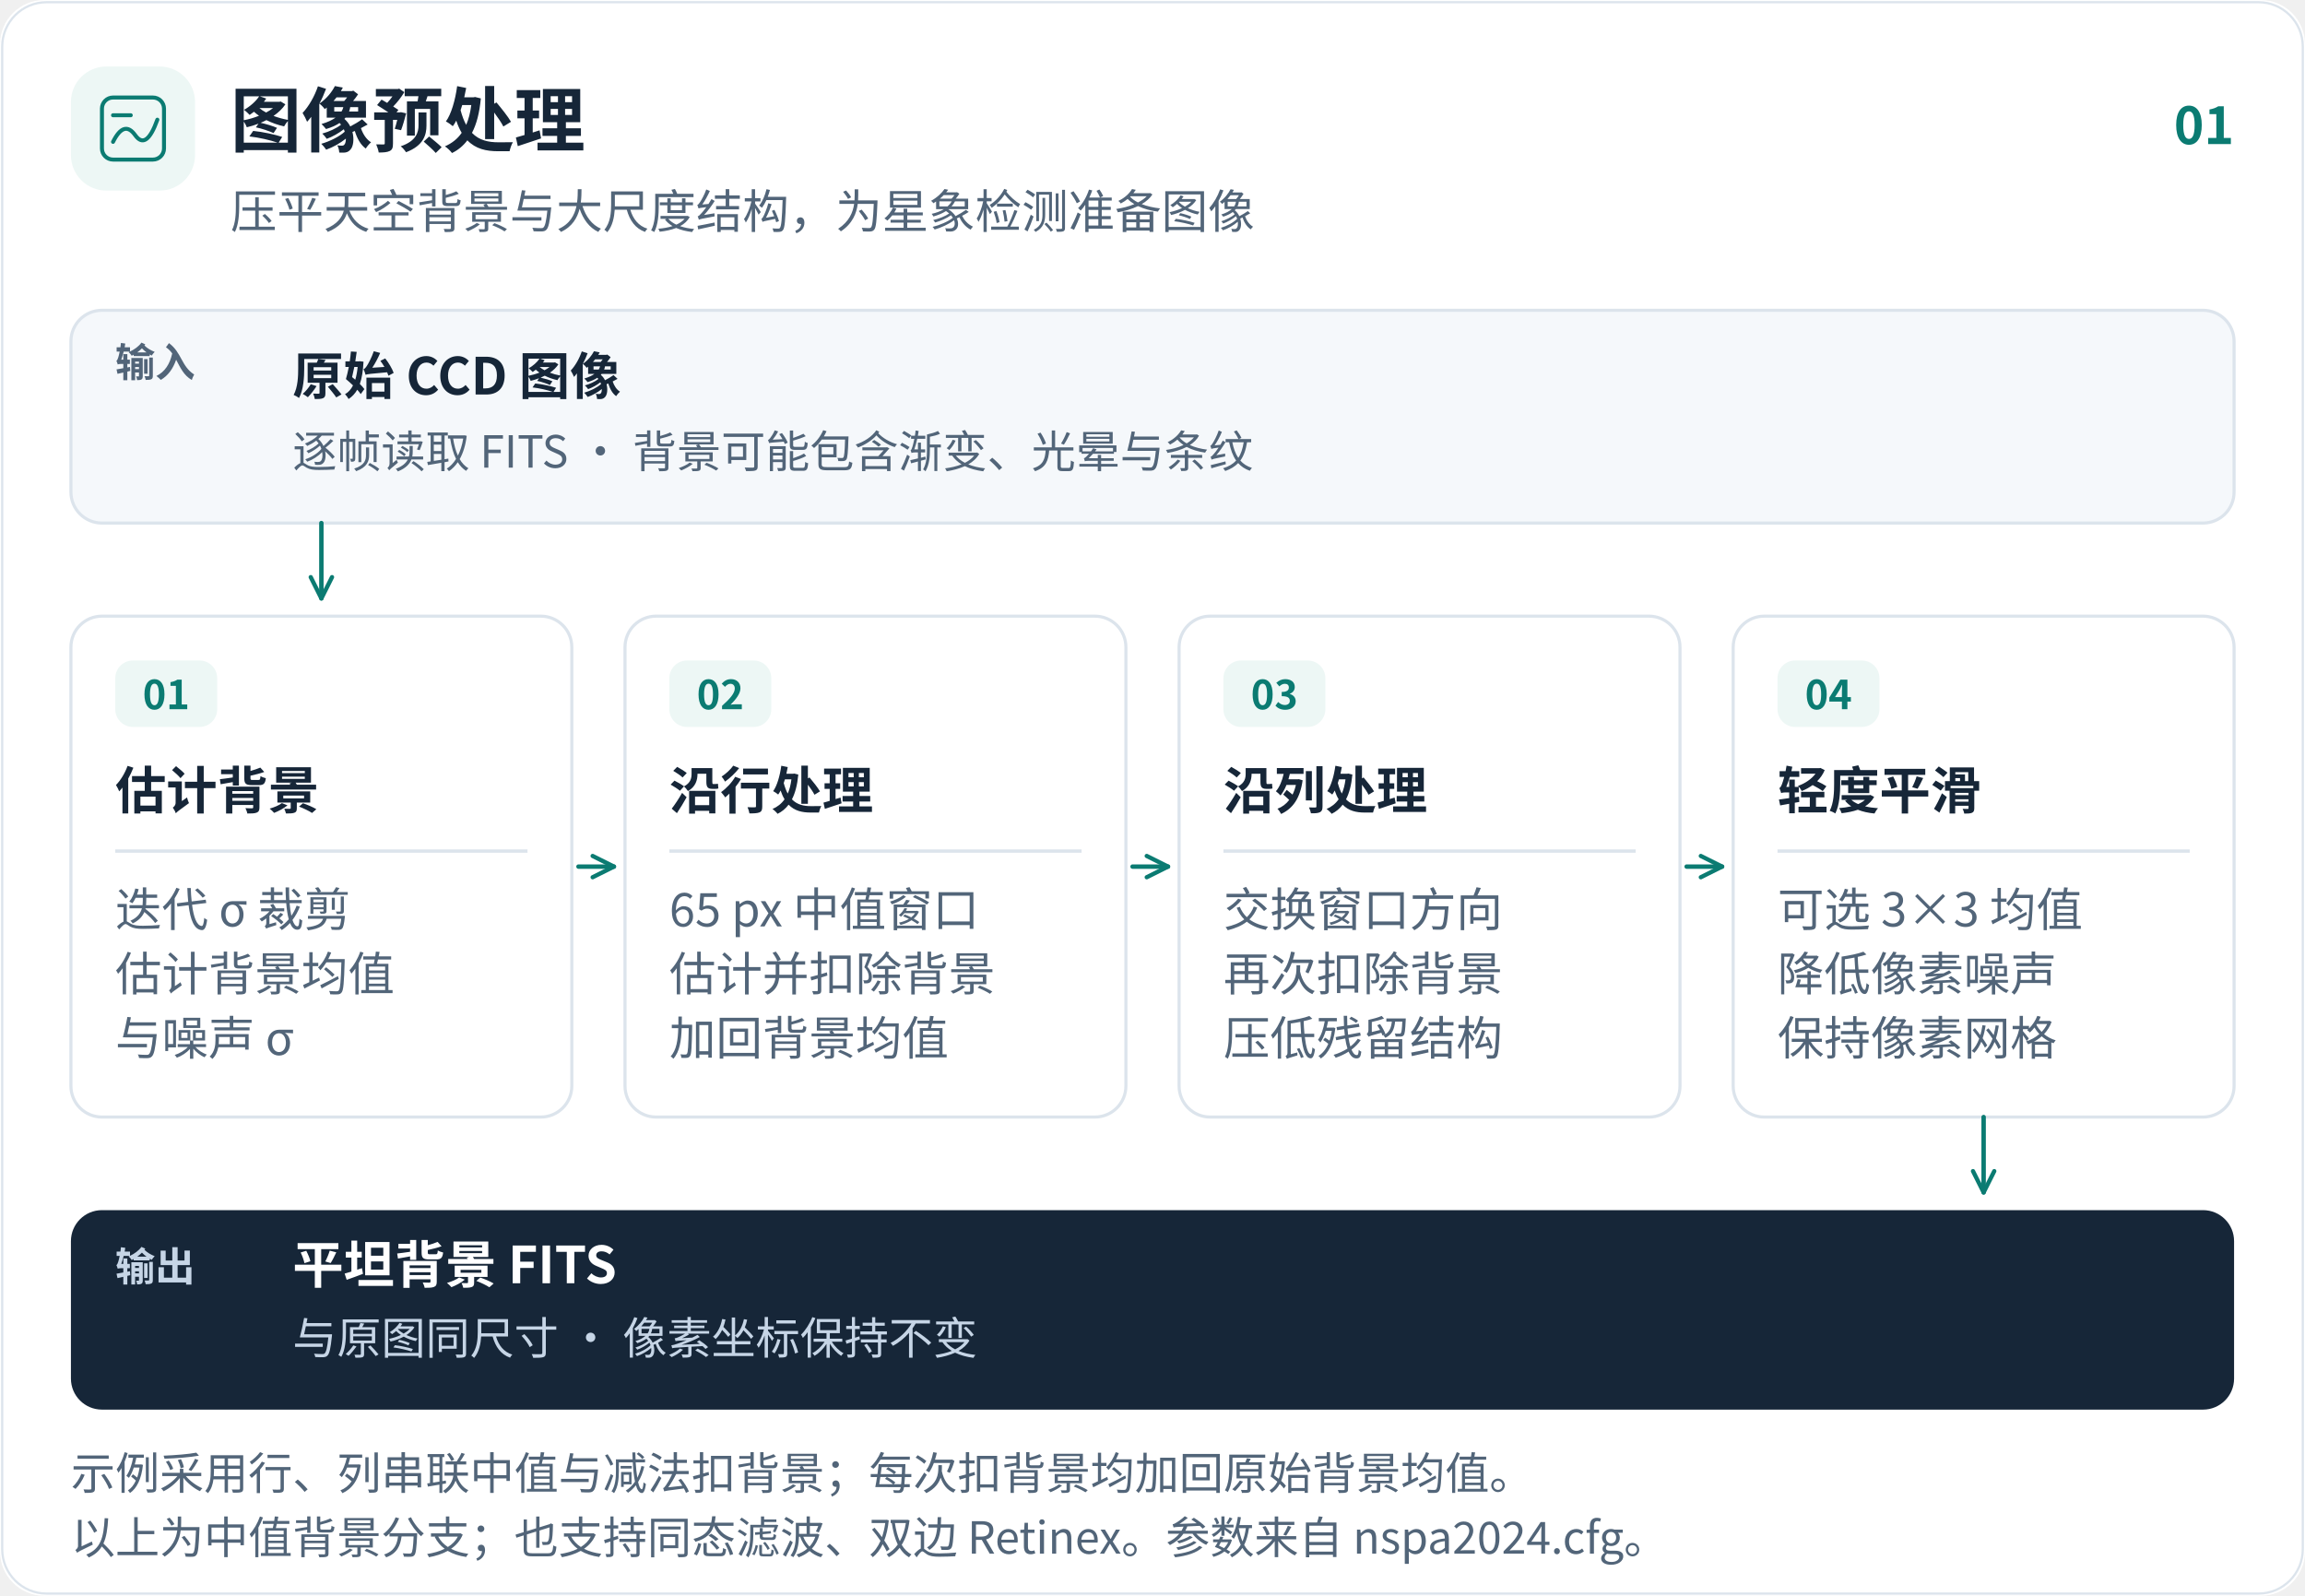
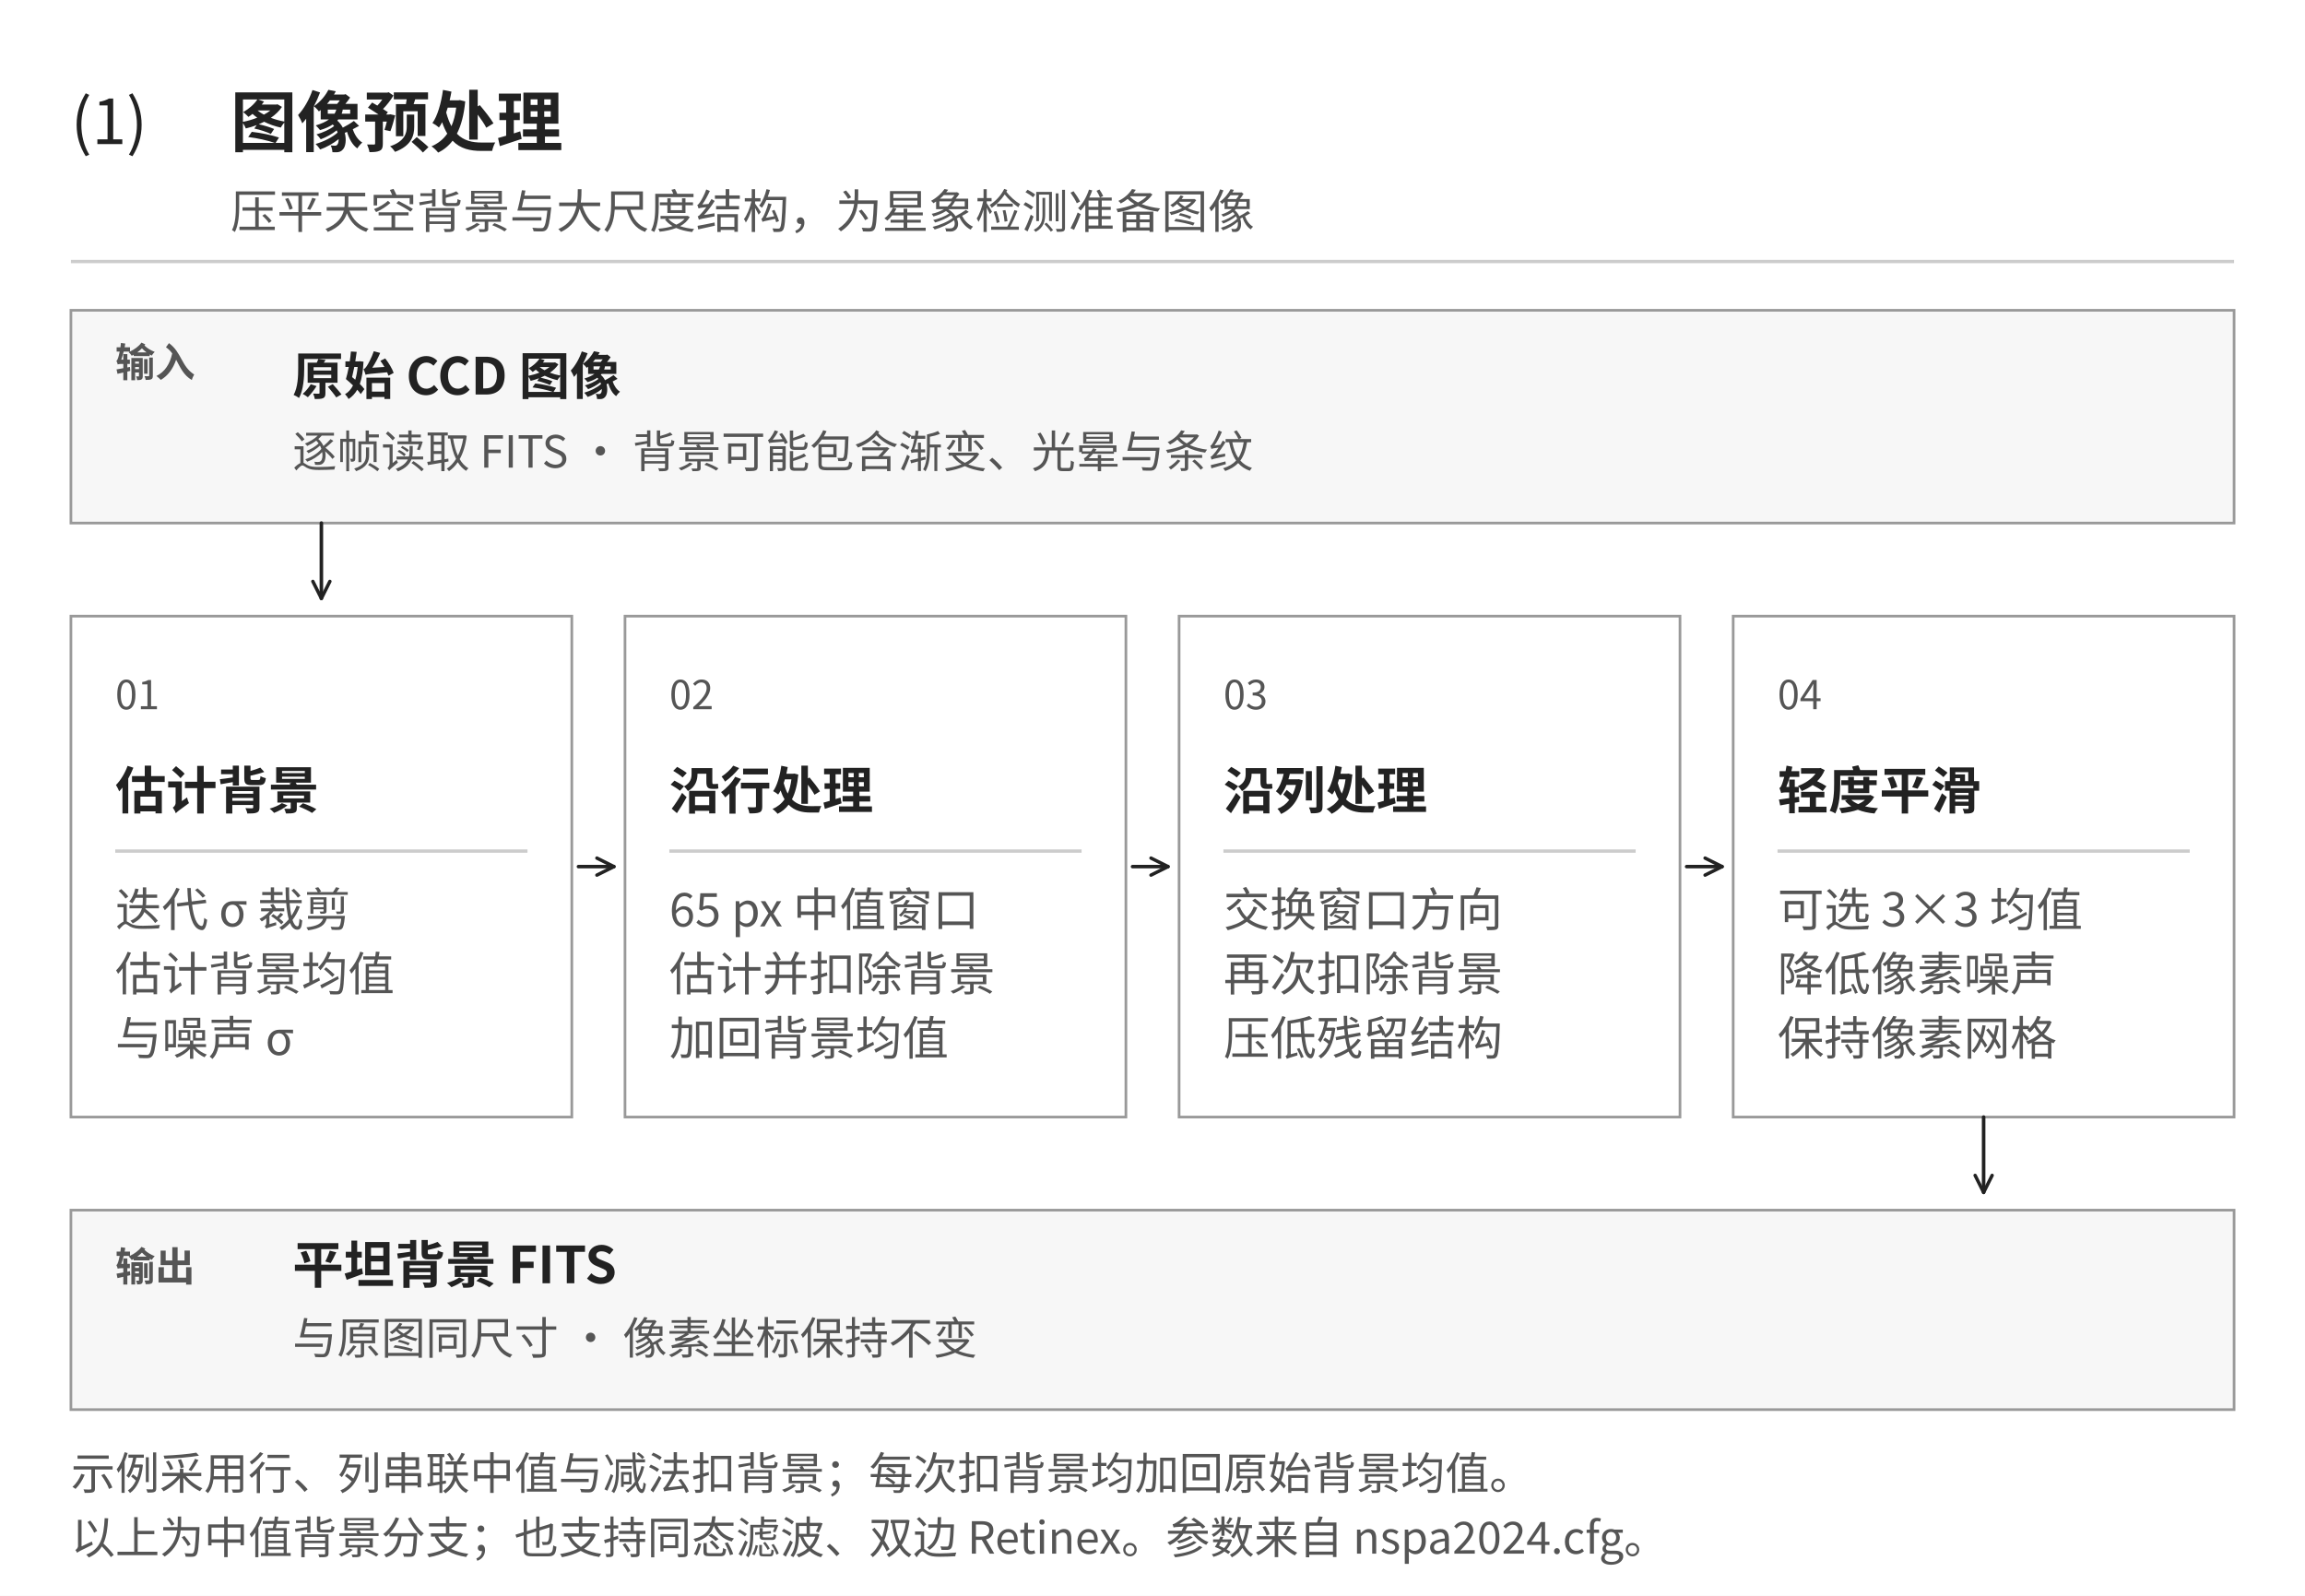
<svg xmlns="http://www.w3.org/2000/svg" width="1040" height="720" viewBox="0 0 1040 720" role="img" aria-labelledby="title desc">
  <defs>
    <marker id="arrow-pre" viewBox="0 0 10 10" refX="9" refY="5" markerWidth="6" markerHeight="6" orient="auto">
-       <path d="M 1 1 L 9 5 L 1 9" fill="none" stroke="#0b7b72" stroke-width="1.6" stroke-linecap="round" stroke-linejoin="round" />
+       <path d="M 1 1 L 9 5 L 1 9" fill="none" stroke="#222222" stroke-width="1.6" stroke-linecap="round" stroke-linejoin="round" />
    </marker>
    <marker id="arrow-detect" viewBox="0 0 10 10" refX="9" refY="5" markerWidth="6" markerHeight="6" orient="auto">
-       <path d="M 1 1 L 9 5 L 1 9" fill="none" stroke="#a66212" stroke-width="1.6" stroke-linecap="round" stroke-linejoin="round" />
+       <path d="M 1 1 L 9 5 L 1 9" fill="none" stroke="#222222" stroke-width="1.6" stroke-linecap="round" stroke-linejoin="round" />
    </marker>
    <marker id="arrow-match" viewBox="0 0 10 10" refX="9" refY="5" markerWidth="6" markerHeight="6" orient="auto">
-       <path d="M 1 1 L 9 5 L 1 9" fill="none" stroke="#3269b0" stroke-width="1.6" stroke-linecap="round" stroke-linejoin="round" />
+       <path d="M 1 1 L 9 5 L 1 9" fill="none" stroke="#222222" stroke-width="1.6" stroke-linecap="round" stroke-linejoin="round" />
    </marker>
    <marker id="arrow-comoc" viewBox="0 0 10 10" refX="9" refY="5" markerWidth="6" markerHeight="6" orient="auto">
-       <path d="M 1 1 L 9 5 L 1 9" fill="none" stroke="#7955a3" stroke-width="1.6" stroke-linecap="round" stroke-linejoin="round" />
+       <path d="M 1 1 L 9 5 L 1 9" fill="none" stroke="#222222" stroke-width="1.6" stroke-linecap="round" stroke-linejoin="round" />
    </marker>
    <marker id="arrow-main" viewBox="0 0 10 10" refX="9" refY="5" markerWidth="6" markerHeight="6" orient="auto">
-       <path d="M 1 1 L 9 5 L 1 9" fill="none" stroke="#526579" stroke-width="1.6" stroke-linecap="round" stroke-linejoin="round" />
+       <path d="M 1 1 L 9 5 L 1 9" fill="none" stroke="#222222" stroke-width="1.6" stroke-linecap="round" stroke-linejoin="round" />
    </marker>
  </defs>
  <g font-family="'PingFang SC','Microsoft YaHei','Noto Sans CJK SC','Hiragino Sans GB','Source Han Sans SC',sans-serif">
-     <rect width="1040" height="720" rx="20" fill="#ffffff" />
-     <rect x="1" y="1" width="1038" height="718" rx="20" fill="none" stroke="#dce4ec" />
-     <rect x="32" y="30" width="56" height="56" rx="16" fill="#edf7f5" stroke="none" stroke-width="1.4" />
-     <g transform="translate(44 42)" fill="none" stroke="#0b7b72" stroke-width="1.8" stroke-linecap="round" stroke-linejoin="round">
-       <rect x="2" y="2" width="28" height="28" rx="5" />
-       <path d="M 7 22 Q 12 12 17 19 T 27 12 M 7 10 H 15" />
-     </g>
-     <text x="104" y="66" font-size="32" font-weight="700" fill="#162638" text-anchor="start">图像预处理</text>
-     <text x="104" y="103" font-size="21" font-weight="400" fill="#526579" text-anchor="start">压平天空背景与大尺度结构，为星象检测准备图像</text>
-     <text x="1008" y="65" font-size="23" font-weight="600" fill="#0b7b72" text-anchor="end">01</text>
-     <rect x="32" y="140" width="976" height="96" rx="14" fill="#f5f8fb" stroke="#dce4ec" stroke-width="1.4" />
-     <text x="52" y="170" font-size="18" font-weight="600" fill="#526579" text-anchor="start">输入</text>
-     <text x="132.0" y="178" font-size="23" font-weight="600" fill="#162638" text-anchor="start">原始 CCD 图像</text>
-     <text x="132.0" y="211" font-size="20" font-weight="400" fill="#526579" text-anchor="start">逐帧读取 FITS · 背景可能包含渐变、光晕与条纹</text>
-     <path d="M 145 236 L 145 270" fill="none" stroke="#0b7b72" stroke-width="2" stroke-linejoin="round" stroke-linecap="round" marker-end="url(#arrow-pre)" />
-     <rect x="32" y="278" width="226" height="226" rx="14" fill="#ffffff" stroke="#dce4ec" stroke-width="1.4" />
-     <rect x="52" y="298" width="46" height="30" rx="8" fill="#edf7f5" stroke="none" stroke-width="1.4" />
-     <text x="75" y="320" font-size="18" font-weight="600" fill="#0b7b72" text-anchor="middle">01</text>
-     <text x="52" y="365" font-size="23" font-weight="700" fill="#162638" text-anchor="start">估计背景</text>
-     <path d="M 52 384 L 238 384" fill="none" stroke="#dce4ec" stroke-width="1.5" />
-     <text x="52" y="418" font-size="21" font-weight="400" fill="#526579" text-anchor="start">迭代 σ 裁剪</text>
-     <text x="52" y="447" font-size="21" font-weight="400" fill="#526579" text-anchor="start">估计背景均值</text>
-     <text x="52" y="476" font-size="21" font-weight="400" fill="#526579" text-anchor="start">与噪声 σ</text>
-     <path d="M 261 391 L 277 391" fill="none" stroke="#0b7b72" stroke-width="2" stroke-linejoin="round" stroke-linecap="round" marker-end="url(#arrow-pre)" />
-     <rect x="282" y="278" width="226" height="226" rx="14" fill="#ffffff" stroke="#dce4ec" stroke-width="1.4" />
-     <rect x="302" y="298" width="46" height="30" rx="8" fill="#edf7f5" stroke="none" stroke-width="1.4" />
-     <text x="325" y="320" font-size="18" font-weight="600" fill="#0b7b72" text-anchor="middle">02</text>
-     <text x="302" y="365" font-size="23" font-weight="700" fill="#162638" text-anchor="start">沿行处理</text>
-     <path d="M 302 384 L 488 384" fill="none" stroke="#dce4ec" stroke-width="1.5" />
-     <text x="302" y="418" font-size="21" font-weight="400" fill="#526579" text-anchor="start">65 px 中值窗口</text>
-     <text x="302" y="447" font-size="21" font-weight="400" fill="#526579" text-anchor="start">估计并扣除背景</text>
-     <text x="302" y="476" font-size="21" font-weight="400" fill="#526579" text-anchor="start">加回背景均值</text>
-     <path d="M 511 391 L 527 391" fill="none" stroke="#0b7b72" stroke-width="2" stroke-linejoin="round" stroke-linecap="round" marker-end="url(#arrow-pre)" />
-     <rect x="532" y="278" width="226" height="226" rx="14" fill="#ffffff" stroke="#dce4ec" stroke-width="1.4" />
-     <rect x="552" y="298" width="46" height="30" rx="8" fill="#edf7f5" stroke="none" stroke-width="1.4" />
-     <text x="575" y="320" font-size="18" font-weight="600" fill="#0b7b72" text-anchor="middle">03</text>
-     <text x="552" y="365" font-size="23" font-weight="700" fill="#162638" text-anchor="start">沿列处理</text>
-     <path d="M 552 384 L 738 384" fill="none" stroke="#dce4ec" stroke-width="1.5" />
-     <text x="552" y="418" font-size="21" font-weight="400" fill="#526579" text-anchor="start">交换窗口方向</text>
-     <text x="552" y="447" font-size="21" font-weight="400" fill="#526579" text-anchor="start">再次扣除背景</text>
-     <text x="552" y="476" font-size="21" font-weight="400" fill="#526579" text-anchor="start">压低残留结构</text>
-     <path d="M 761 391 L 777 391" fill="none" stroke="#0b7b72" stroke-width="2" stroke-linejoin="round" stroke-linecap="round" marker-end="url(#arrow-pre)" />
-     <rect x="782" y="278" width="226" height="226" rx="14" fill="#ffffff" stroke="#dce4ec" stroke-width="1.4" />
-     <rect x="802" y="298" width="46" height="30" rx="8" fill="#edf7f5" stroke="none" stroke-width="1.4" />
-     <text x="825" y="320" font-size="18" font-weight="600" fill="#0b7b72" text-anchor="middle">04</text>
-     <text x="802" y="365" font-size="23" font-weight="700" fill="#162638" text-anchor="start">轻度平滑</text>
-     <path d="M 802 384 L 988 384" fill="none" stroke="#dce4ec" stroke-width="1.5" />
-     <text x="802" y="418" font-size="21" font-weight="400" fill="#526579" text-anchor="start">可选 3×3 均值</text>
-     <text x="802" y="447" font-size="21" font-weight="400" fill="#526579" text-anchor="start">降低像素噪声</text>
-     <text x="802" y="476" font-size="21" font-weight="400" fill="#526579" text-anchor="start">保持像素网格</text>
-     <path d="M 895 504 L 895 538" fill="none" stroke="#0b7b72" stroke-width="2" stroke-linejoin="round" stroke-linecap="round" marker-end="url(#arrow-pre)" />
-     <rect x="32" y="546" width="976" height="90" rx="14" fill="#162638" stroke="none" stroke-width="1.4" />
-     <text x="52" y="578" font-size="18" font-weight="600" fill="#c6d5e6" text-anchor="start">输出</text>
-     <text x="132.0" y="579" font-size="23" font-weight="600" fill="#ffffff" text-anchor="start">平坦背景 FITS</text>
-     <text x="132.0" y="611" font-size="20" font-weight="400" fill="#c6d5e6" text-anchor="start">与原图同尺寸 · 像素坐标保持不变</text>
-     <text x="32" y="672" font-size="20" font-weight="400" fill="#526579" text-anchor="start">示例采用行、列串联中值与减法扣背景；每次扣背景均加回原始背景均值。</text>
-     <text x="32" y="701" font-size="20" font-weight="400" fill="#526579" text-anchor="start">以上为中值背景分支；也支持同态滤波、双边 Retinex。参数来自 nspa2024.cfg。</text>
+     <rect width="1040" height="720" fill="#ffffff" />
+     <text x="32" y="65" font-size="28" font-weight="500" fill="#222222" text-anchor="start">(1)</text>
+     <text x="104" y="66" font-size="30" font-weight="600" fill="#222222" text-anchor="start">图像预处理</text>
+     <text x="104" y="103" font-size="21" font-weight="400" fill="#555555" text-anchor="start">压平天空背景与大尺度结构，为星象检测准备图像</text>
+     <path d="M 32 118 L 1008 118" fill="none" stroke="#cccccc" stroke-width="1.5" />
+     <rect x="32" y="140" width="976" height="96" fill="#f7f7f7" stroke="#999999" stroke-width="1.2" />
+     <text x="52" y="170" font-size="18" font-weight="600" fill="#555555" text-anchor="start">输入</text>
+     <text x="132.0" y="178" font-size="23" font-weight="600" fill="#222222" text-anchor="start">原始 CCD 图像</text>
+     <text x="132.0" y="211" font-size="20" font-weight="400" fill="#555555" text-anchor="start">逐帧读取 FITS · 背景可能包含渐变、光晕与条纹</text>
+     <path d="M 145 236 L 145 270" fill="none" stroke="#222222" stroke-width="1.6" stroke-linejoin="round" stroke-linecap="round" marker-end="url(#arrow-pre)" />
+     <rect x="32" y="278" width="226" height="226" fill="#ffffff" stroke="#999999" stroke-width="1.2" />
+     <text x="52" y="320" font-size="18" font-weight="500" fill="#555555" text-anchor="start">01</text>
+     <text x="52" y="365" font-size="23" font-weight="600" fill="#222222" text-anchor="start">估计背景</text>
+     <path d="M 52 384 L 238 384" fill="none" stroke="#cccccc" stroke-width="1.5" />
+     <text x="52" y="418" font-size="21" font-weight="400" fill="#555555" text-anchor="start">迭代 σ 裁剪</text>
+     <text x="52" y="447" font-size="21" font-weight="400" fill="#555555" text-anchor="start">估计背景均值</text>
+     <text x="52" y="476" font-size="21" font-weight="400" fill="#555555" text-anchor="start">与噪声 σ</text>
+     <path d="M 261 391 L 277 391" fill="none" stroke="#222222" stroke-width="1.6" stroke-linejoin="round" stroke-linecap="round" marker-end="url(#arrow-pre)" />
+     <rect x="282" y="278" width="226" height="226" fill="#ffffff" stroke="#999999" stroke-width="1.2" />
+     <text x="302" y="320" font-size="18" font-weight="500" fill="#555555" text-anchor="start">02</text>
+     <text x="302" y="365" font-size="23" font-weight="600" fill="#222222" text-anchor="start">沿行处理</text>
+     <path d="M 302 384 L 488 384" fill="none" stroke="#cccccc" stroke-width="1.5" />
+     <text x="302" y="418" font-size="21" font-weight="400" fill="#555555" text-anchor="start">65 px 中值窗口</text>
+     <text x="302" y="447" font-size="21" font-weight="400" fill="#555555" text-anchor="start">估计并扣除背景</text>
+     <text x="302" y="476" font-size="21" font-weight="400" fill="#555555" text-anchor="start">加回背景均值</text>
+     <path d="M 511 391 L 527 391" fill="none" stroke="#222222" stroke-width="1.6" stroke-linejoin="round" stroke-linecap="round" marker-end="url(#arrow-pre)" />
+     <rect x="532" y="278" width="226" height="226" fill="#ffffff" stroke="#999999" stroke-width="1.2" />
+     <text x="552" y="320" font-size="18" font-weight="500" fill="#555555" text-anchor="start">03</text>
+     <text x="552" y="365" font-size="23" font-weight="600" fill="#222222" text-anchor="start">沿列处理</text>
+     <path d="M 552 384 L 738 384" fill="none" stroke="#cccccc" stroke-width="1.5" />
+     <text x="552" y="418" font-size="21" font-weight="400" fill="#555555" text-anchor="start">交换窗口方向</text>
+     <text x="552" y="447" font-size="21" font-weight="400" fill="#555555" text-anchor="start">再次扣除背景</text>
+     <text x="552" y="476" font-size="21" font-weight="400" fill="#555555" text-anchor="start">压低残留结构</text>
+     <path d="M 761 391 L 777 391" fill="none" stroke="#222222" stroke-width="1.6" stroke-linejoin="round" stroke-linecap="round" marker-end="url(#arrow-pre)" />
+     <rect x="782" y="278" width="226" height="226" fill="#ffffff" stroke="#999999" stroke-width="1.2" />
+     <text x="802" y="320" font-size="18" font-weight="500" fill="#555555" text-anchor="start">04</text>
+     <text x="802" y="365" font-size="23" font-weight="600" fill="#222222" text-anchor="start">轻度平滑</text>
+     <path d="M 802 384 L 988 384" fill="none" stroke="#cccccc" stroke-width="1.5" />
+     <text x="802" y="418" font-size="21" font-weight="400" fill="#555555" text-anchor="start">可选 3×3 均值</text>
+     <text x="802" y="447" font-size="21" font-weight="400" fill="#555555" text-anchor="start">降低像素噪声</text>
+     <text x="802" y="476" font-size="21" font-weight="400" fill="#555555" text-anchor="start">保持像素网格</text>
+     <path d="M 895 504 L 895 538" fill="none" stroke="#222222" stroke-width="1.6" stroke-linejoin="round" stroke-linecap="round" marker-end="url(#arrow-pre)" />
+     <rect x="32" y="546" width="976" height="90" fill="#f7f7f7" stroke="#999999" stroke-width="1.2" />
+     <text x="52" y="578" font-size="18" font-weight="600" fill="#555555" text-anchor="start">输出</text>
+     <text x="132.0" y="579" font-size="23" font-weight="600" fill="#222222" text-anchor="start">平坦背景 FITS</text>
+     <text x="132.0" y="611" font-size="20" font-weight="400" fill="#555555" text-anchor="start">与原图同尺寸 · 像素坐标保持不变</text>
+     <text x="32" y="672" font-size="20" font-weight="400" fill="#555555" text-anchor="start">示例采用行、列串联中值与减法扣背景；每次扣背景均加回原始背景均值。</text>
+     <text x="32" y="701" font-size="20" font-weight="400" fill="#555555" text-anchor="start">以上为中值背景分支；也支持同态滤波、双边 Retinex。参数来自 nspa2024.cfg。</text>
  </g>
</svg>
